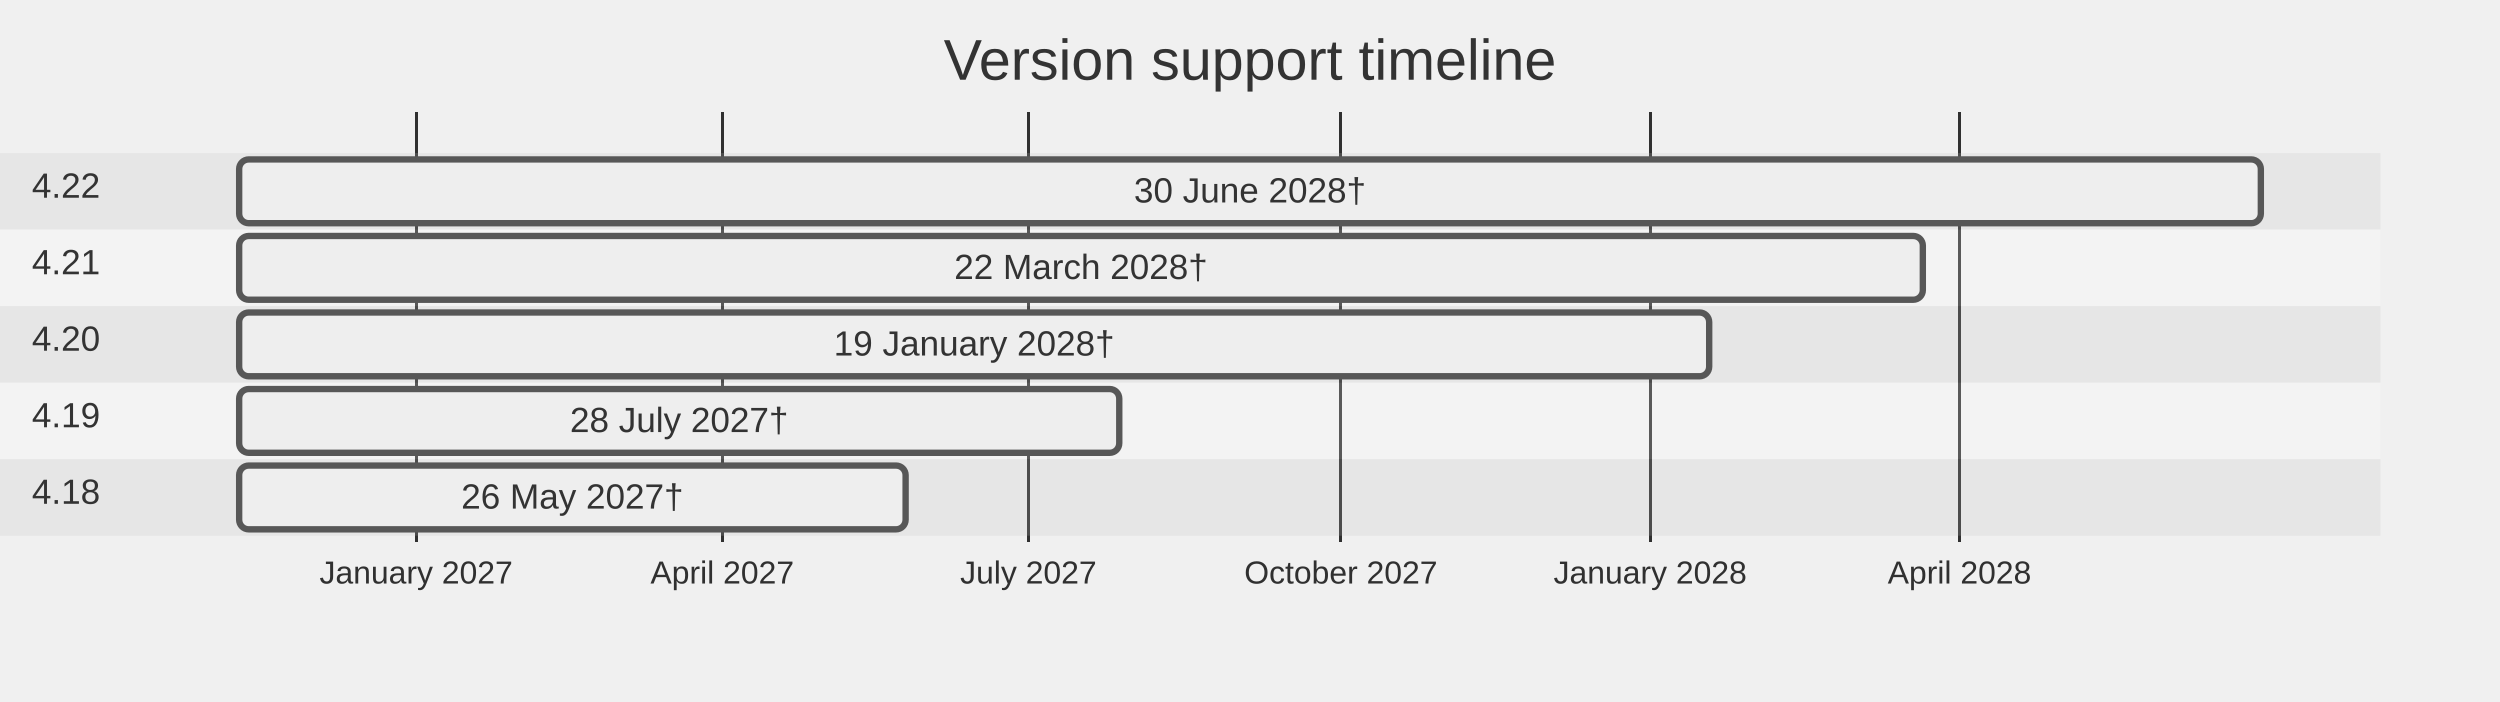
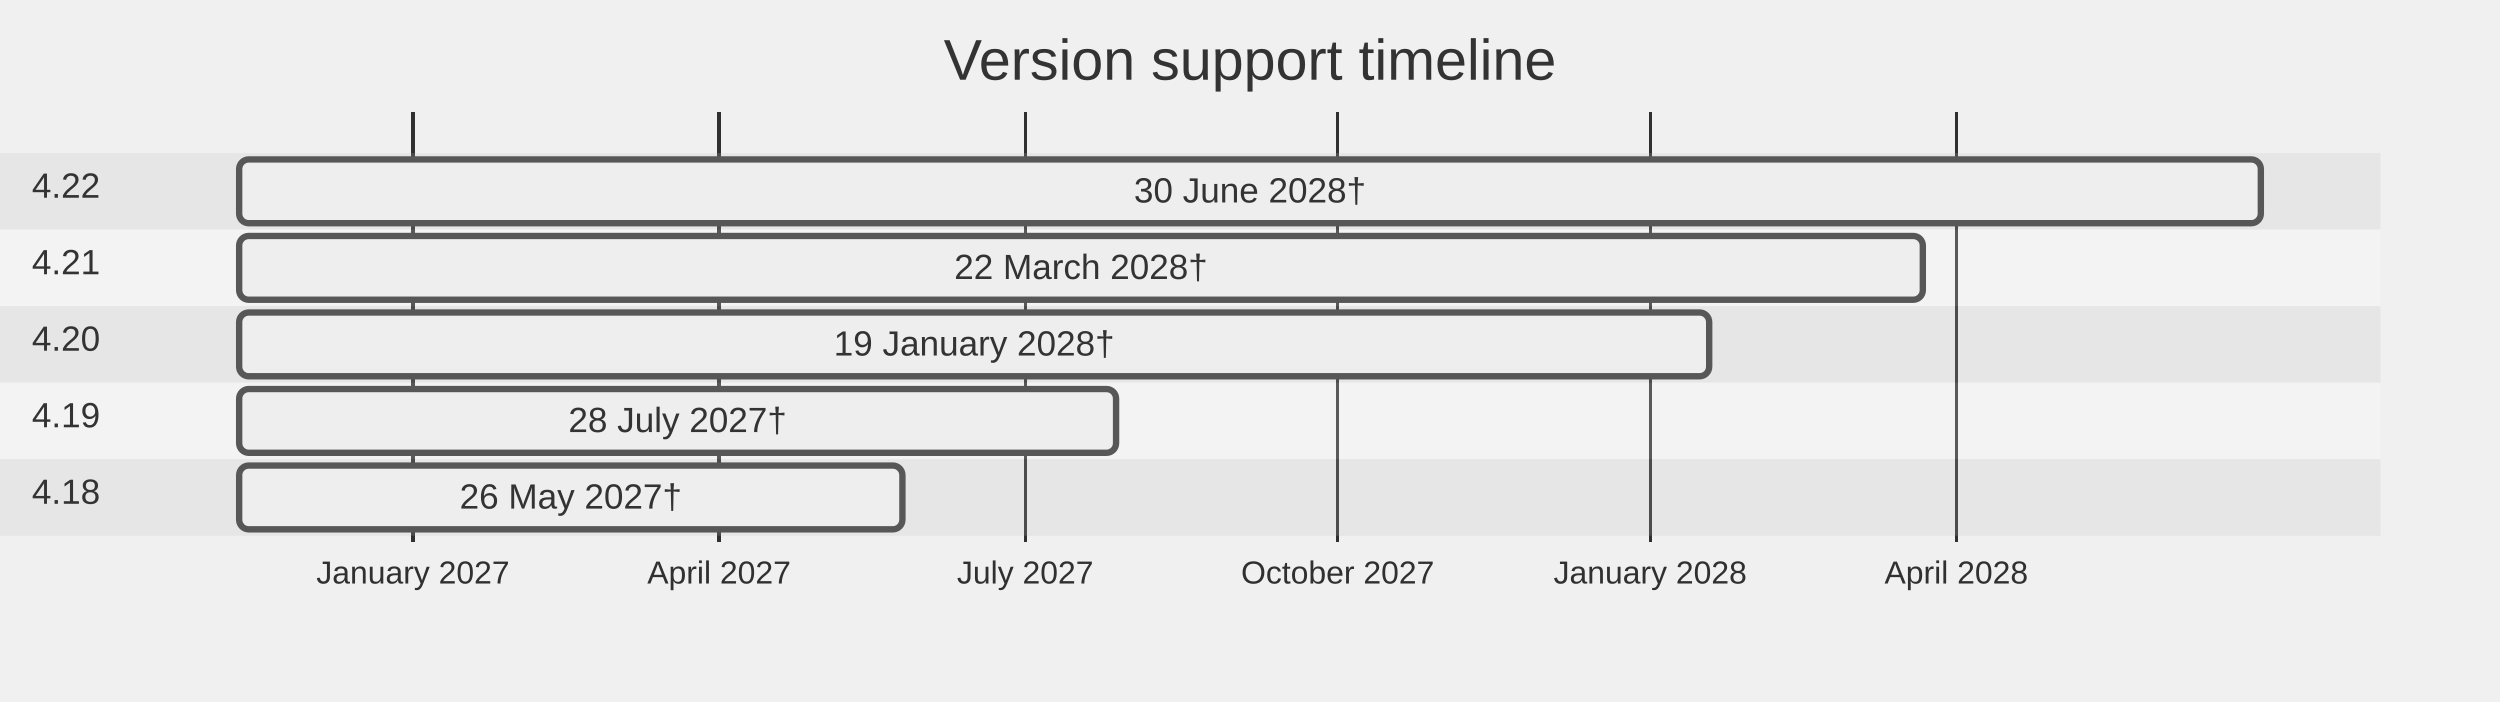
<svg xmlns="http://www.w3.org/2000/svg" id="my-svg" width="100%" viewBox="0 0 784 220" style="max-width: 784px; background-color: white;" role="graphics-document document" aria-roledescription="gantt">
  <style>#my-svg{font-family:"trebuchet ms",verdana,arial,sans-serif;font-size:16px;fill:#000000;}@keyframes edge-animation-frame{from{stroke-dashoffset:0;}}@keyframes dash{to{stroke-dashoffset:0;}}#my-svg .edge-animation-slow{stroke-dasharray:9,5!important;stroke-dashoffset:900;animation:dash 50s linear infinite;stroke-linecap:round;}#my-svg .edge-animation-fast{stroke-dasharray:9,5!important;stroke-dashoffset:900;animation:dash 20s linear infinite;stroke-linecap:round;}#my-svg .error-icon{fill:#552222;}#my-svg .error-text{fill:#552222;stroke:#552222;}#my-svg .edge-thickness-normal{stroke-width:1px;}#my-svg .edge-thickness-thick{stroke-width:3.5px;}#my-svg .edge-pattern-solid{stroke-dasharray:0;}#my-svg .edge-thickness-invisible{stroke-width:0;fill:none;}#my-svg .edge-pattern-dashed{stroke-dasharray:3;}#my-svg .edge-pattern-dotted{stroke-dasharray:2;}#my-svg .marker{fill:#666;stroke:#666;}#my-svg .marker.cross{stroke:#666;}#my-svg svg{font-family:"trebuchet ms",verdana,arial,sans-serif;font-size:16px;}#my-svg p{margin:0;}#my-svg .mermaid-main-font{font-family:"trebuchet ms",verdana,arial,sans-serif;}#my-svg .exclude-range{fill:#eeeeee;}#my-svg .section{stroke:none;opacity:0.2;}#my-svg .section0{fill:hsl(0, 0%, 73.922%);}#my-svg .section2{fill:hsl(0, 0%, 73.922%);}#my-svg .section1,#my-svg .section3{fill:white;opacity:0.2;}#my-svg .sectionTitle0{fill:#333;}#my-svg .sectionTitle1{fill:#333;}#my-svg .sectionTitle2{fill:#333;}#my-svg .sectionTitle3{fill:#333;}#my-svg .sectionTitle{text-anchor:start;font-family:"trebuchet ms",verdana,arial,sans-serif;}#my-svg .grid .tick{stroke:hsl(0, 0%, 90%);opacity:0.8;shape-rendering:crispEdges;}#my-svg .grid .tick text{font-family:"trebuchet ms",verdana,arial,sans-serif;fill:#000000;}#my-svg .grid path{stroke-width:0;}#my-svg .today{fill:none;stroke:#d42;stroke-width:2px;}#my-svg .task{stroke-width:2;}#my-svg .taskText{text-anchor:middle;font-family:"trebuchet ms",verdana,arial,sans-serif;}#my-svg .taskTextOutsideRight{fill:#333;text-anchor:start;font-family:"trebuchet ms",verdana,arial,sans-serif;}#my-svg .taskTextOutsideLeft{fill:#333;text-anchor:end;}#my-svg .task.clickable{cursor:pointer;}#my-svg .taskText.clickable{cursor:pointer;fill:#003163!important;font-weight:bold;}#my-svg .taskTextOutsideLeft.clickable{cursor:pointer;fill:#003163!important;font-weight:bold;}#my-svg .taskTextOutsideRight.clickable{cursor:pointer;fill:#003163!important;font-weight:bold;}#my-svg .taskText0,#my-svg .taskText1,#my-svg .taskText2,#my-svg .taskText3{fill:white;}#my-svg .task0,#my-svg .task1,#my-svg .task2,#my-svg .task3{fill:#707070;stroke:hsl(0, 0%, 33.922%);}#my-svg .taskTextOutside0,#my-svg .taskTextOutside2{fill:#333;}#my-svg .taskTextOutside1,#my-svg .taskTextOutside3{fill:#333;}#my-svg .active0,#my-svg .active1,#my-svg .active2,#my-svg .active3{fill:#eee;stroke:hsl(0, 0%, 33.922%);}#my-svg .activeText0,#my-svg .activeText1,#my-svg .activeText2,#my-svg .activeText3{fill:#333!important;}#my-svg .done0,#my-svg .done1,#my-svg .done2,#my-svg .done3{stroke:#666;fill:#bbb;stroke-width:2;}#my-svg .doneText0,#my-svg .doneText1,#my-svg .doneText2,#my-svg .doneText3{fill:#333!important;}#my-svg .doneText0.taskTextOutsideLeft,#my-svg .doneText0.taskTextOutsideRight,#my-svg .doneText1.taskTextOutsideLeft,#my-svg .doneText1.taskTextOutsideRight,#my-svg .doneText2.taskTextOutsideLeft,#my-svg .doneText2.taskTextOutsideRight,#my-svg .doneText3.taskTextOutsideLeft,#my-svg .doneText3.taskTextOutsideRight{fill:#333!important;}#my-svg .crit0,#my-svg .crit1,#my-svg .crit2,#my-svg .crit3{stroke:hsl(10.909, 73.333%, 40%);fill:#d42;stroke-width:2;}#my-svg .activeCrit0,#my-svg .activeCrit1,#my-svg .activeCrit2,#my-svg .activeCrit3{stroke:hsl(10.909, 73.333%, 40%);fill:#eee;stroke-width:2;}#my-svg .doneCrit0,#my-svg .doneCrit1,#my-svg .doneCrit2,#my-svg .doneCrit3{stroke:hsl(10.909, 73.333%, 40%);fill:#bbb;stroke-width:2;cursor:pointer;shape-rendering:crispEdges;}#my-svg .milestone{transform:rotate(45deg) scale(0.8,0.8);}#my-svg .milestoneText{font-style:italic;}#my-svg .doneCritText0,#my-svg .doneCritText1,#my-svg .doneCritText2,#my-svg .doneCritText3{fill:#333!important;}#my-svg .doneCritText0.taskTextOutsideLeft,#my-svg .doneCritText0.taskTextOutsideRight,#my-svg .doneCritText1.taskTextOutsideLeft,#my-svg .doneCritText1.taskTextOutsideRight,#my-svg .doneCritText2.taskTextOutsideLeft,#my-svg .doneCritText2.taskTextOutsideRight,#my-svg .doneCritText3.taskTextOutsideLeft,#my-svg .doneCritText3.taskTextOutsideRight{fill:#333!important;}#my-svg .vert{stroke:#d42;}#my-svg .vertText{font-size:15px;text-anchor:middle;fill:#d42!important;}#my-svg .activeCritText0,#my-svg .activeCritText1,#my-svg .activeCritText2,#my-svg .activeCritText3{fill:#333!important;}#my-svg .titleText{text-anchor:middle;font-size:18px;fill:#333;font-family:"trebuchet ms",verdana,arial,sans-serif;}#my-svg .node .neo-node{stroke:#999;}#my-svg [data-look="neo"].node rect,#my-svg [data-look="neo"].cluster rect,#my-svg [data-look="neo"].node polygon{stroke:url(#my-svg-gradient);filter:drop-shadow( 1px 2px 2px rgba(185,185,185,1));}#my-svg [data-look="neo"].swimlane.cluster rect{filter:none;}#my-svg [data-look="neo"].node path{stroke:url(#my-svg-gradient);stroke-width:1px;}#my-svg [data-look="neo"].node .outer-path{filter:drop-shadow( 1px 2px 2px rgba(185,185,185,1));}#my-svg [data-look="neo"].node .neo-line path{stroke:#999;filter:none;}#my-svg [data-look="neo"].node circle{stroke:url(#my-svg-gradient);filter:drop-shadow( 1px 2px 2px rgba(185,185,185,1));}#my-svg [data-look="neo"].node circle .state-start{fill:#000000;}#my-svg [data-look="neo"].icon-shape .icon{fill:url(#my-svg-gradient);filter:drop-shadow( 1px 2px 2px rgba(185,185,185,1));}#my-svg [data-look="neo"].icon-shape .icon-neo path{stroke:url(#my-svg-gradient);filter:drop-shadow( 1px 2px 2px rgba(185,185,185,1));}#my-svg :root{--mermaid-font-family:"trebuchet ms",verdana,arial,sans-serif;}</style>
  <g />
  <g class="grid" transform="translate(75, 170)" fill="none" font-size="10" font-family="sans-serif" text-anchor="middle">
    <path class="domain" stroke="currentColor" d="M0.5,-135V0.5H634.5V-135" />
-     <g class="tick" opacity="1" transform="translate(55.5,0)">
+     <g class="tick" opacity="1" transform="translate(54.5,0)">
      <line stroke="currentColor" y2="-135" />
      <text fill="#000" y="3" dy="1em" stroke="none" font-size="10" style="text-anchor: middle;"> January 2027</text>
    </g>
-     <g class="tick" opacity="1" transform="translate(151.5,0)">
+     <g class="tick" opacity="1" transform="translate(150.5,0)">
      <line stroke="currentColor" y2="-135" />
      <text fill="#000" y="3" dy="1em" stroke="none" font-size="10" style="text-anchor: middle;"> April 2027</text>
    </g>
-     <g class="tick" opacity="1" transform="translate(247.5,0)">
+     <g class="tick" opacity="1" transform="translate(246.5,0)">
      <line stroke="currentColor" y2="-135" />
      <text fill="#000" y="3" dy="1em" stroke="none" font-size="10" style="text-anchor: middle;"> July 2027</text>
    </g>
-     <g class="tick" opacity="1" transform="translate(345.5,0)">
+     <g class="tick" opacity="1" transform="translate(344.5,0)">
      <line stroke="currentColor" y2="-135" />
      <text fill="#000" y="3" dy="1em" stroke="none" font-size="10" style="text-anchor: middle;"> October 2027</text>
    </g>
    <g class="tick" opacity="1" transform="translate(442.5,0)">
      <line stroke="currentColor" y2="-135" />
      <text fill="#000" y="3" dy="1em" stroke="none" font-size="10" style="text-anchor: middle;"> January 2028</text>
    </g>
-     <g class="tick" opacity="1" transform="translate(539.5,0)">
+     <g class="tick" opacity="1" transform="translate(538.5,0)">
      <line stroke="currentColor" y2="-135" />
      <text fill="#000" y="3" dy="1em" stroke="none" font-size="10" style="text-anchor: middle;"> April 2028</text>
    </g>
  </g>
  <g>
    <rect x="0" y="48" width="746.5" height="24" class="section section0" />
    <rect x="0" y="72" width="746.5" height="24" class="section section1" />
    <rect x="0" y="96" width="746.5" height="24" class="section section2" />
    <rect x="0" y="120" width="746.5" height="24" class="section section3" />
    <rect x="0" y="144" width="746.5" height="24" class="section section0" />
  </g>
  <g>
    <rect id="my-svg-task1" rx="3" ry="3" x="75" y="50" width="634" height="20" transform-origin="392px 60px" class="task active0" />
    <rect id="my-svg-task2" rx="3" ry="3" x="75" y="74" width="528" height="20" transform-origin="339px 84px" class="task active1" />
    <rect id="my-svg-task3" rx="3" ry="3" x="75" y="98" width="461" height="20" transform-origin="305.5px 108px" class="task active2" />
-     <rect id="my-svg-task4" rx="3" ry="3" x="75" y="122" width="276" height="20" transform-origin="213px 132px" class="task active3" />
-     <rect id="my-svg-task5" rx="3" ry="3" x="75" y="146" width="209" height="20" transform-origin="179.5px 156px" class="task active0" />
+     <rect id="my-svg-task4" rx="3" ry="3" x="75" y="122" width="275" height="20" transform-origin="212.5px 132px" class="task active3" />
+     <rect id="my-svg-task5" rx="3" ry="3" x="75" y="146" width="208" height="20" transform-origin="179px 156px" class="task active0" />
    <text id="my-svg-task1-text" font-size="11" x="392" y="63.5" class="taskText taskText0 activeText0 width-78.939453125">30 June 2028†       </text>
    <text id="my-svg-task2-text" font-size="11" x="339" y="87.5" class="taskText taskText1 activeText1 width-88.51611328125">22 March 2028†      </text>
    <text id="my-svg-task3-text" font-size="11" x="305.5" y="111.5" class="taskText taskText2 activeText2 width-96.685546875">19 January 2028†    </text>
-     <text id="my-svg-task4-text" font-size="11" x="213" y="135.5" class="taskText taskText3 activeText3 width-74.76611328125">28 July 2027†       </text>
-     <text id="my-svg-task5-text" font-size="11" x="179.5" y="159.5" class="taskText taskText0 activeText0 width-77.7255859375">26 May 2027†        </text>
+     <text id="my-svg-task4-text" font-size="11" x="212.5" y="135.5" class="taskText taskText3 activeText3 width-74.76611328125">28 July 2027†       </text>
+     <text id="my-svg-task5-text" font-size="11" x="179" y="159.5" class="taskText taskText0 activeText0 width-77.7255859375">26 May 2027†        </text>
  </g>
  <g>
    <text dy="0em" x="10" y="62" font-size="11" class="sectionTitle sectionTitle0">
      <tspan alignment-baseline="central" x="10">4.22</tspan>
    </text>
    <text dy="0em" x="10" y="86" font-size="11" class="sectionTitle sectionTitle1">
      <tspan alignment-baseline="central" x="10">4.21</tspan>
    </text>
    <text dy="0em" x="10" y="110" font-size="11" class="sectionTitle sectionTitle2">
      <tspan alignment-baseline="central" x="10">4.20</tspan>
    </text>
    <text dy="0em" x="10" y="134" font-size="11" class="sectionTitle sectionTitle3">
      <tspan alignment-baseline="central" x="10">4.19</tspan>
    </text>
    <text dy="0em" x="10" y="158" font-size="11" class="sectionTitle sectionTitle0">
      <tspan alignment-baseline="central" x="10">4.18</tspan>
    </text>
  </g>
  <text x="392" y="25" class="titleText">Version support timeline</text>
</svg>
